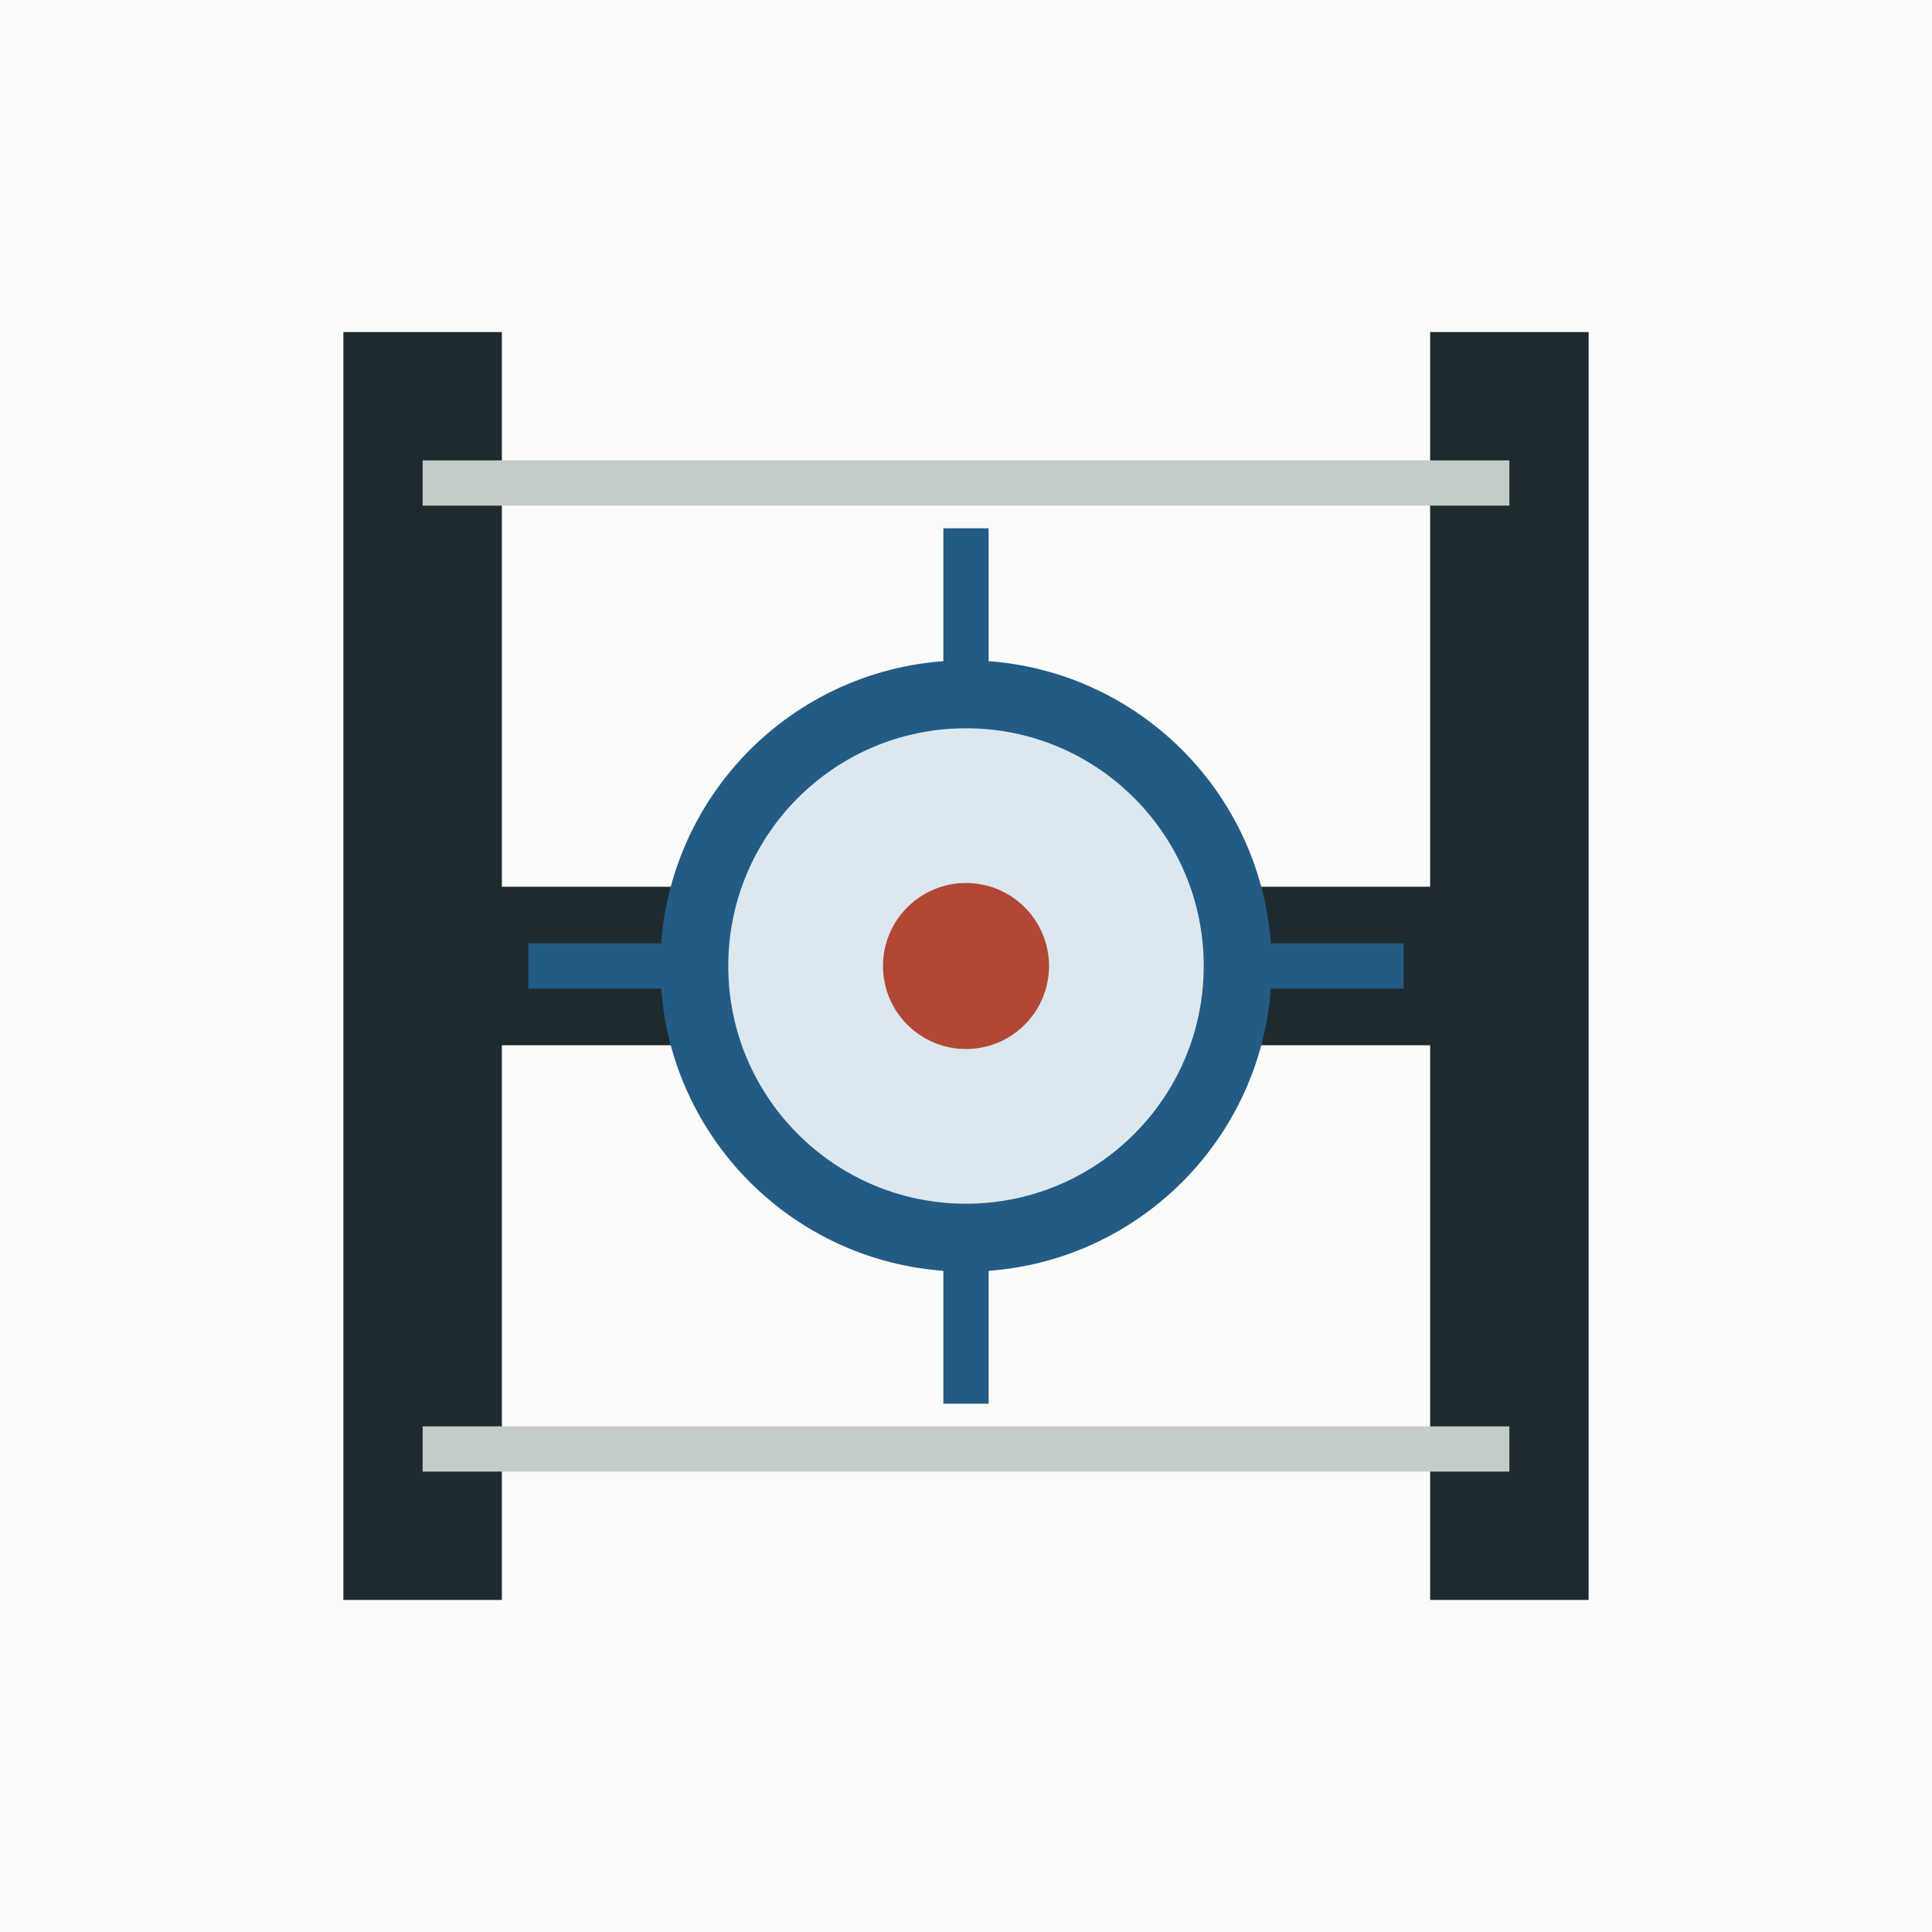
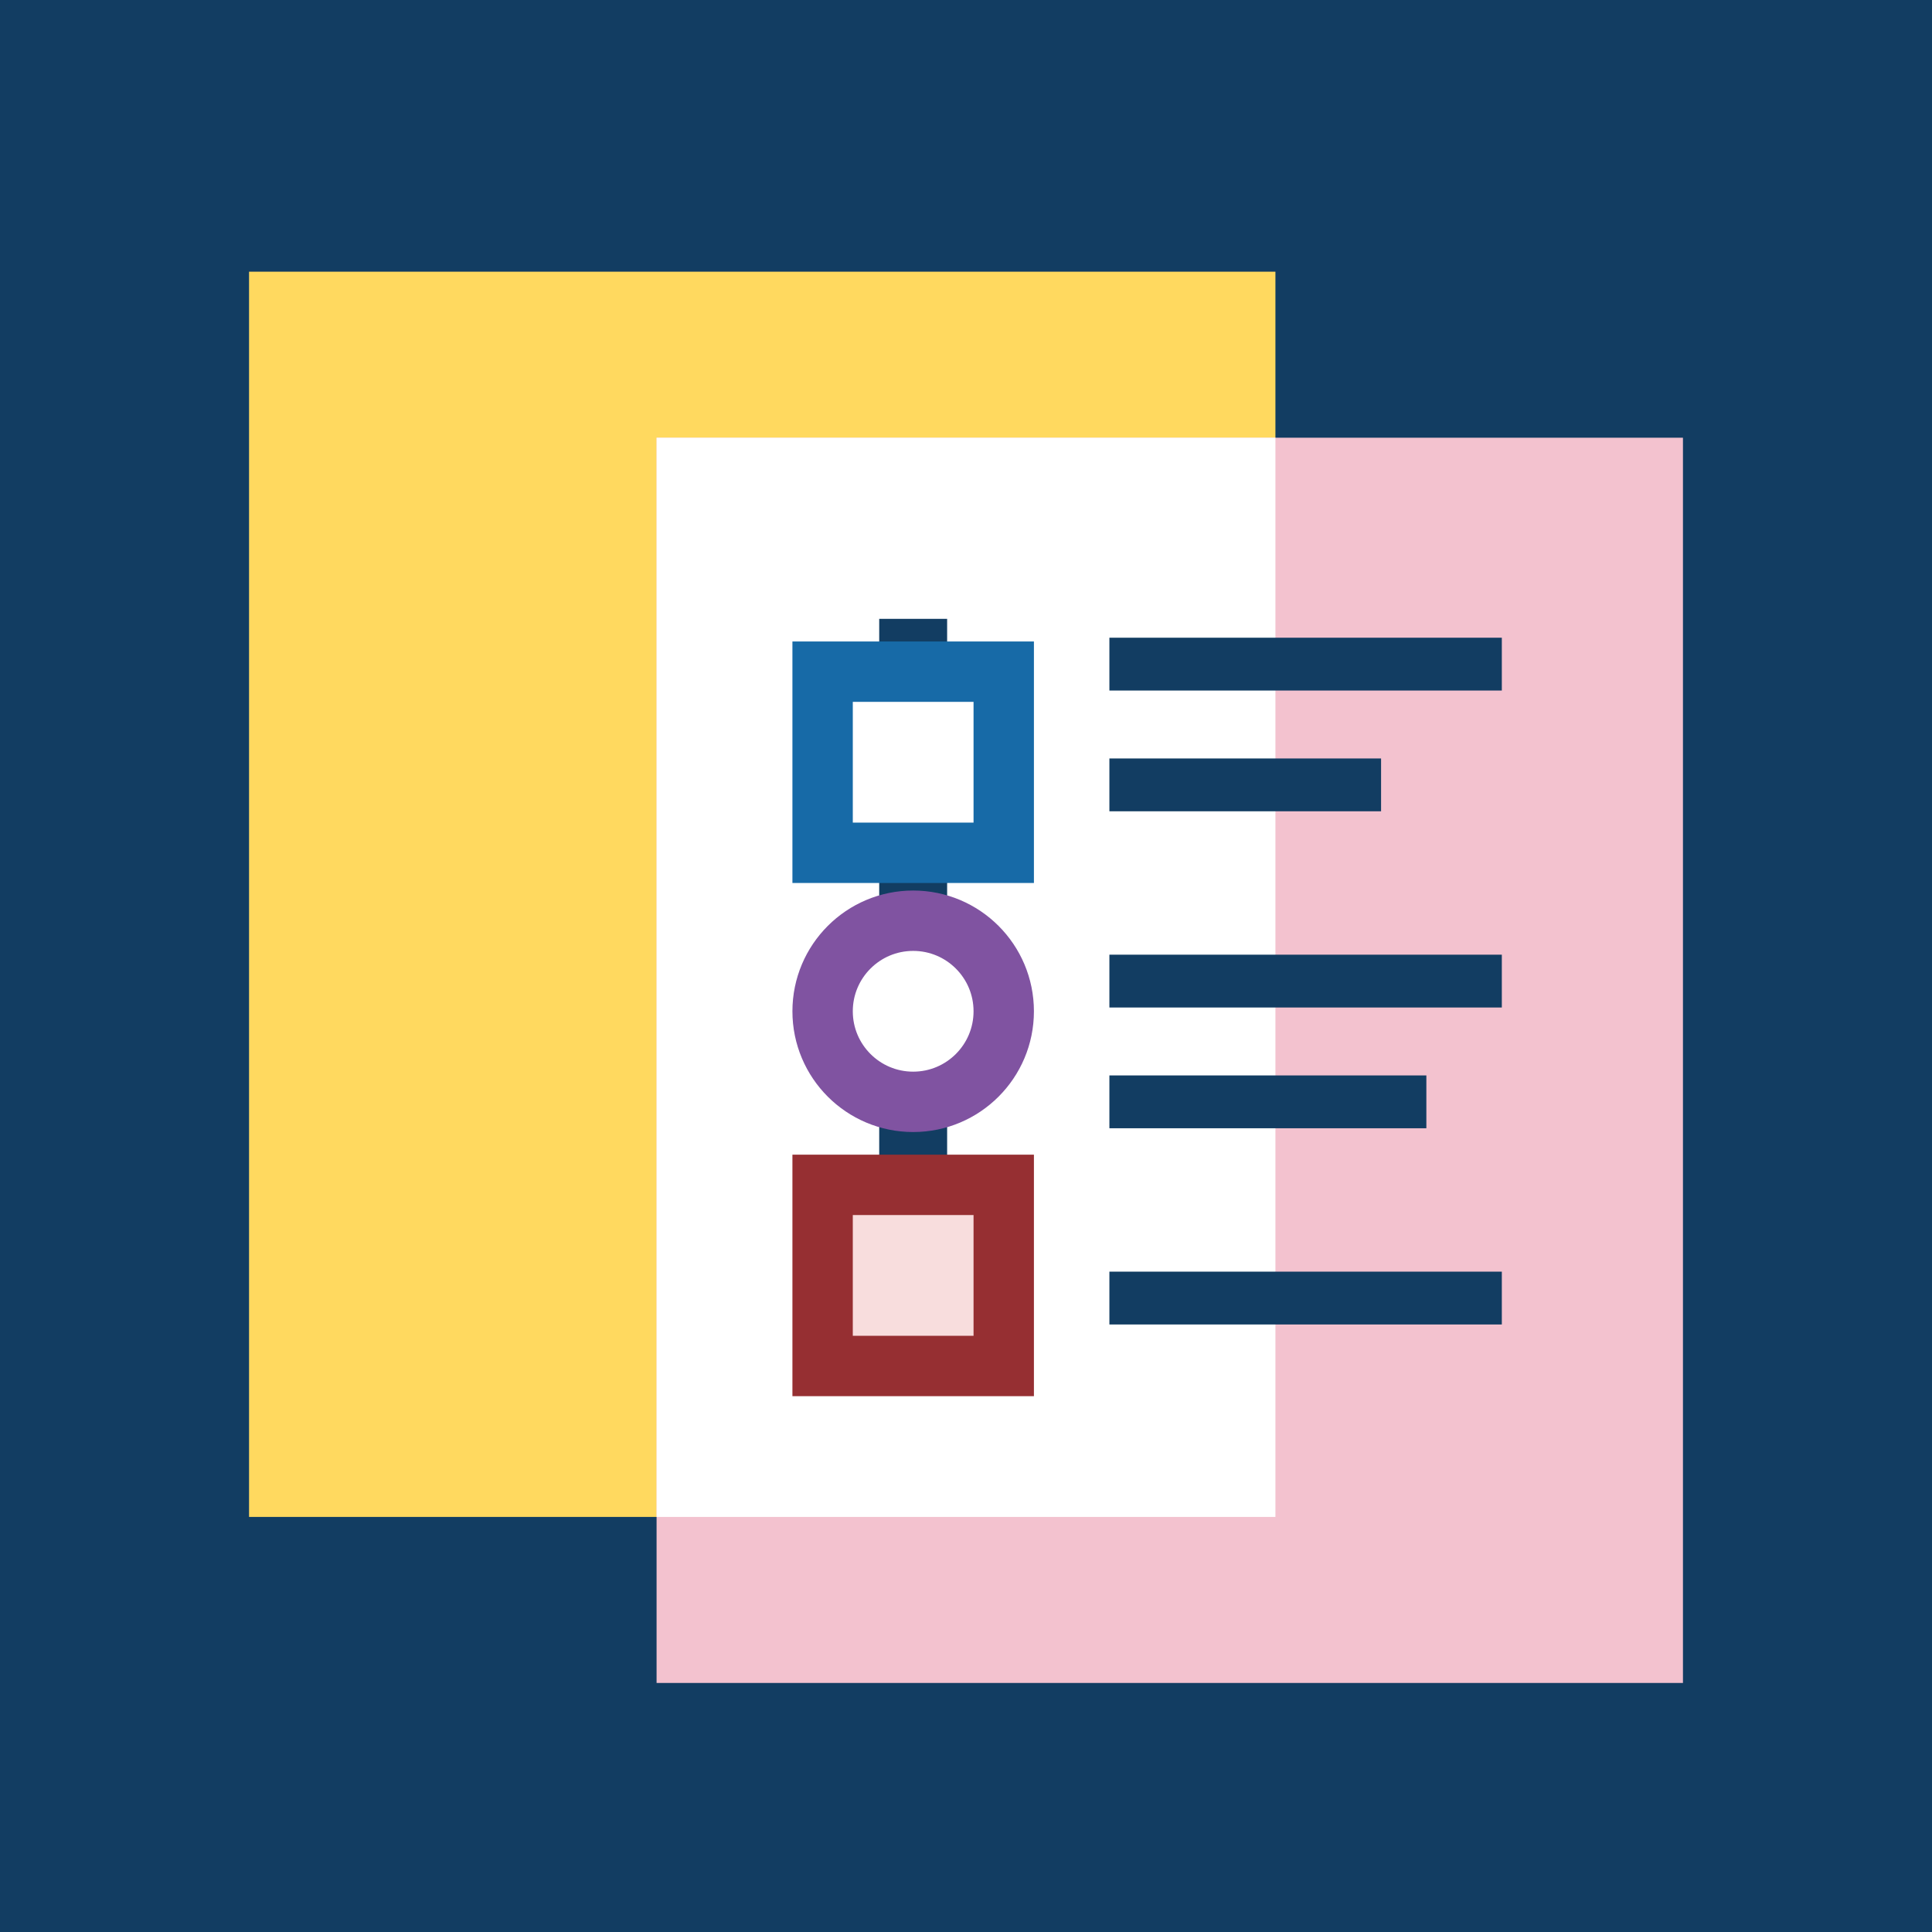
- <svg xmlns="http://www.w3.org/2000/svg" viewBox="0 0 512 512" role="img" aria-labelledby="title description">
-   <rect width="512" height="512" fill="#fbfcfa" />
-   <path d="M112 88V424M400 88V424M112 256H400" fill="none" stroke="#1d2a2e" stroke-width="42" />
-   <path d="M112 128H400M112 384H400" fill="none" stroke="#c4ccc8" stroke-width="12" />
-   <circle cx="256" cy="256" r="72" fill="#dce8ef" stroke="#245b84" stroke-width="18" />
-   <circle cx="256" cy="256" r="22" fill="#b24736" />
-   <path d="M256 184V140M328 256H372M256 328V372M184 256H140" stroke="#245b84" stroke-width="12" />
+ <svg xmlns="http://www.w3.org/2000/svg" width="512" height="512" viewBox="0 0 512 512" role="img" aria-labelledby="title description">
+   <rect width="512" height="512" fill="#123d62" />
+   <path d="M66 72h272v330H66z" fill="#ffd95f" />
+   <path d="M174 116h272v330H174z" fill="#f3c2cf" />
+   <path d="M174 116h164v286H174z" fill="#fff" />
+   <path d="M242 164v190" fill="none" stroke="#123d62" stroke-width="18" />
+   <path d="M218 178h48v48h-48z" fill="#fff" stroke="#176aa7" stroke-width="16" />
+   <circle cx="242" cy="268" r="24" fill="#fff" stroke="#8053a1" stroke-width="16" />
+   <path d="M218 314h48v48h-48z" fill="#f8dddd" stroke="#962f32" stroke-width="16" />
+   <path d="M294 176h104M294 208h72M294 260h104M294 292h84M294 344h104" stroke="#123d62" stroke-width="14" />
</svg>
